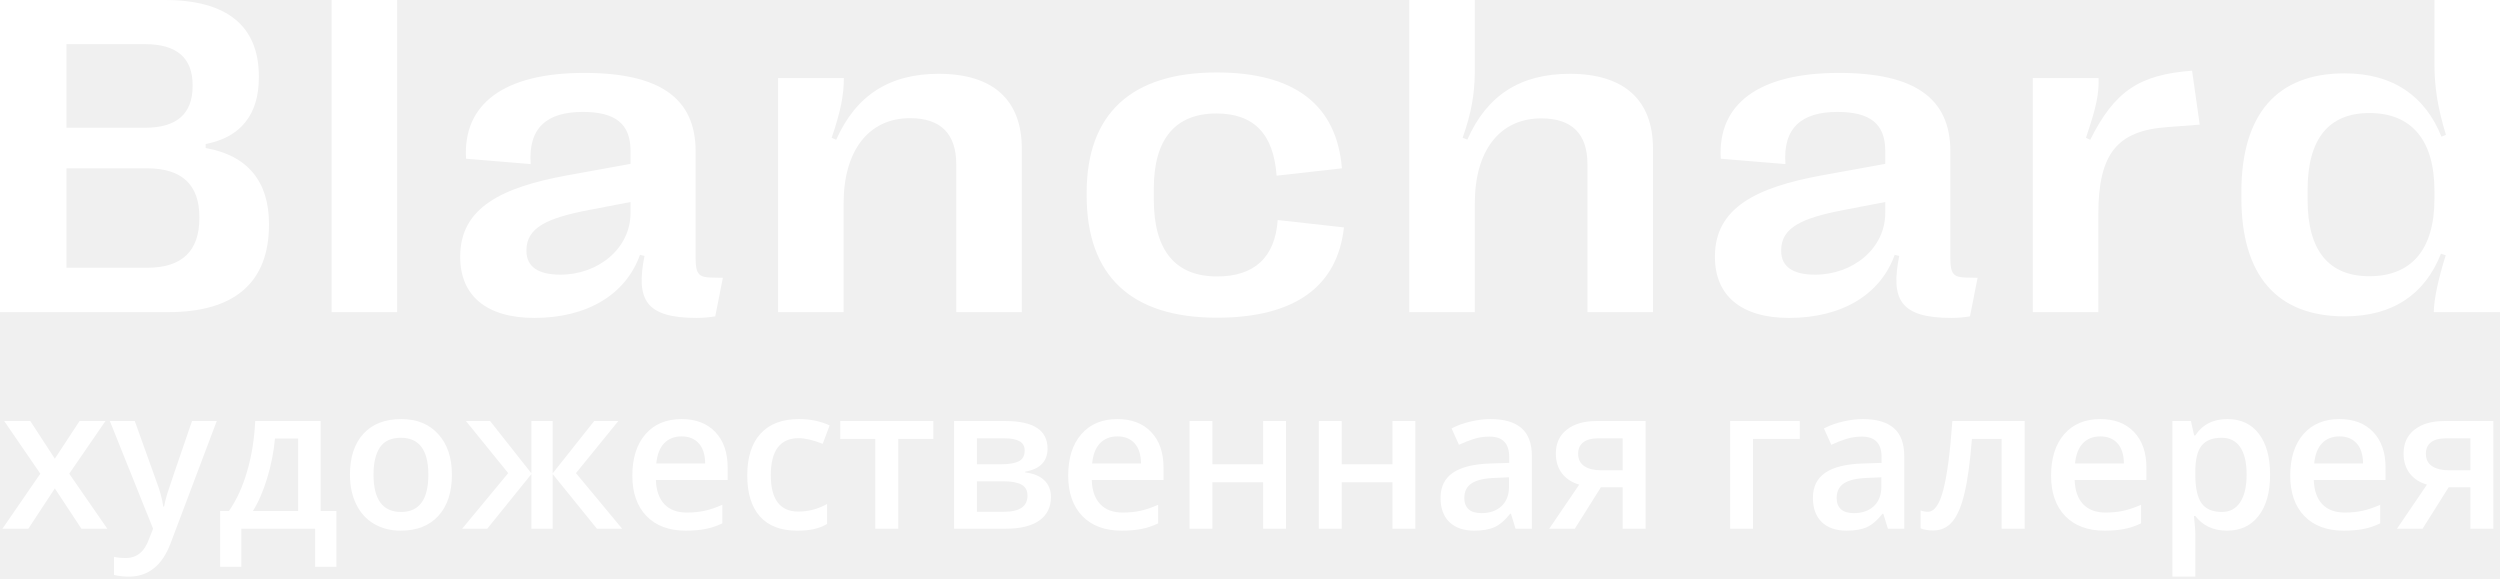
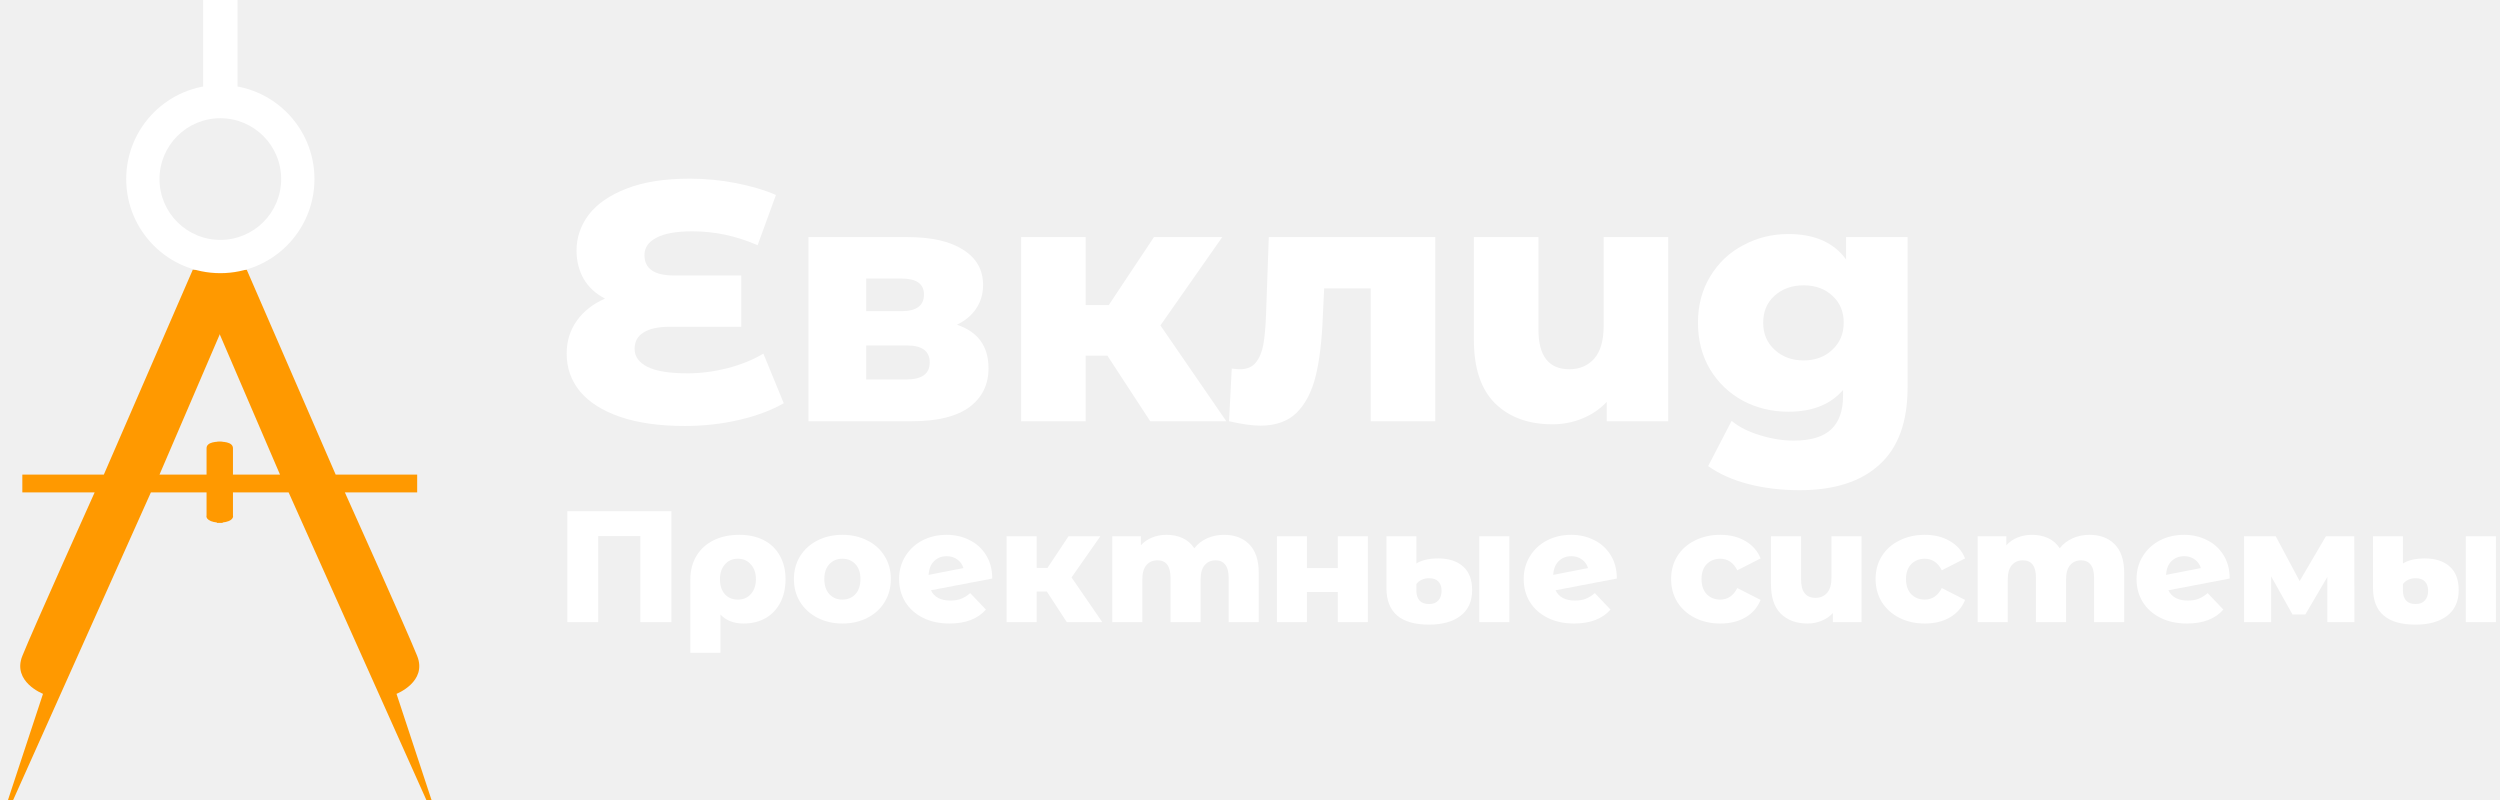
- <svg xmlns="http://www.w3.org/2000/svg" width="173" height="40" viewBox="0 0 173 40" fill="none">
-   <path d="M2.79 32.78L0.29 29.135H2.096L3.794 31.742L5.505 29.135H7.298L4.791 32.78L7.426 36.587H5.633L3.794 33.798L1.961 36.587H0.168L2.79 32.78Z" fill="white" />
-   <path d="M7.601 29.135H9.326L10.842 33.36C11.071 33.962 11.224 34.528 11.3 35.058H11.354C11.394 34.811 11.469 34.512 11.576 34.161C11.684 33.807 12.255 32.131 13.288 29.135H14.999L11.812 37.578C11.233 39.128 10.267 39.903 8.915 39.903C8.564 39.903 8.223 39.864 7.891 39.788V38.535C8.129 38.589 8.4 38.615 8.706 38.615C9.47 38.615 10.006 38.173 10.316 37.288L10.593 36.587L7.601 29.135Z" fill="white" />
-   <path d="M23.281 39.222H21.805V36.587H16.698V39.222H15.235V35.361H15.842C16.372 34.602 16.792 33.685 17.102 32.612C17.416 31.534 17.603 30.375 17.661 29.135H22.189V35.361H23.281V39.222ZM20.633 35.361V30.348H19.029C18.944 31.273 18.764 32.185 18.49 33.083C18.22 33.982 17.89 34.741 17.499 35.361H20.633Z" fill="white" />
-   <path d="M31.272 32.848C31.272 34.065 30.96 35.015 30.336 35.698C29.711 36.381 28.842 36.722 27.728 36.722C27.032 36.722 26.416 36.565 25.882 36.25C25.347 35.936 24.936 35.484 24.649 34.896C24.361 34.307 24.217 33.625 24.217 32.848C24.217 31.639 24.527 30.696 25.147 30.017C25.767 29.339 26.641 29 27.768 29C28.847 29 29.7 29.348 30.329 30.044C30.958 30.736 31.272 31.671 31.272 32.848ZM25.848 32.848C25.848 34.568 26.484 35.428 27.755 35.428C29.013 35.428 29.642 34.568 29.642 32.848C29.642 31.145 29.008 30.294 27.741 30.294C27.077 30.294 26.594 30.514 26.293 30.954C25.996 31.394 25.848 32.026 25.848 32.848Z" fill="white" />
-   <path d="M36.771 32.753V29.135H38.246V32.753L41.117 29.135H42.788L39.857 32.74L43.051 36.587H41.306L38.246 32.807V36.587H36.771V32.807L33.718 36.587H31.98L35.167 32.74L32.243 29.135H33.914L36.771 32.753Z" fill="white" />
-   <path d="M47.458 36.722C46.299 36.722 45.391 36.385 44.736 35.711C44.084 35.033 43.758 34.101 43.758 32.915C43.758 31.698 44.062 30.741 44.668 30.044C45.275 29.348 46.108 29 47.168 29C48.152 29 48.929 29.299 49.499 29.896C50.07 30.494 50.355 31.316 50.355 32.362V33.218H45.389C45.411 33.941 45.607 34.498 45.975 34.889C46.344 35.276 46.862 35.469 47.532 35.469C47.972 35.469 48.381 35.428 48.758 35.347C49.14 35.262 49.549 35.123 49.985 34.93V36.217C49.598 36.401 49.207 36.531 48.812 36.608C48.417 36.684 47.965 36.722 47.458 36.722ZM47.168 30.199C46.665 30.199 46.261 30.359 45.955 30.678C45.654 30.997 45.474 31.462 45.416 32.073H48.799C48.79 31.457 48.641 30.992 48.354 30.678C48.066 30.359 47.671 30.199 47.168 30.199Z" fill="white" />
-   <path d="M55.16 36.722C54.032 36.722 53.174 36.394 52.586 35.738C52.002 35.078 51.71 34.132 51.71 32.901C51.71 31.648 52.015 30.685 52.626 30.011C53.241 29.337 54.129 29 55.288 29C56.074 29 56.781 29.146 57.41 29.438L56.932 30.712C56.262 30.451 55.71 30.321 55.274 30.321C53.985 30.321 53.34 31.177 53.34 32.888C53.34 33.724 53.5 34.352 53.819 34.775C54.142 35.193 54.614 35.401 55.234 35.401C55.939 35.401 56.606 35.226 57.235 34.876V36.257C56.952 36.423 56.649 36.542 56.325 36.614C56.006 36.686 55.618 36.722 55.16 36.722Z" fill="white" />
-   <path d="M64.586 29.135V30.375H62.161V36.587H60.57V30.375H58.145V29.135H64.586Z" fill="white" />
-   <path d="M72.49 31.042C72.49 31.922 71.976 32.455 70.947 32.639V32.693C71.522 32.76 71.963 32.942 72.268 33.238C72.573 33.535 72.726 33.919 72.726 34.391C72.726 35.096 72.457 35.639 71.918 36.021C71.383 36.399 70.604 36.587 69.579 36.587H66.022V29.135H69.566C71.516 29.135 72.49 29.77 72.49 31.042ZM71.102 34.296C71.102 33.937 70.963 33.683 70.685 33.535C70.406 33.382 69.988 33.306 69.431 33.306H67.605V35.415H69.472C70.559 35.415 71.102 35.042 71.102 34.296ZM70.907 31.177C70.907 30.88 70.79 30.667 70.556 30.536C70.327 30.402 69.984 30.334 69.526 30.334H67.605V32.127H69.29C69.82 32.127 70.222 32.059 70.496 31.924C70.77 31.785 70.907 31.536 70.907 31.177Z" fill="white" />
-   <path d="M77.618 36.722C76.459 36.722 75.552 36.385 74.896 35.711C74.245 35.033 73.919 34.101 73.919 32.915C73.919 31.698 74.222 30.741 74.829 30.044C75.435 29.348 76.268 29 77.329 29C78.312 29 79.09 29.299 79.66 29.896C80.231 30.494 80.516 31.316 80.516 32.362V33.218H75.55C75.572 33.941 75.767 34.498 76.136 34.889C76.504 35.276 77.023 35.469 77.692 35.469C78.133 35.469 78.541 35.428 78.919 35.347C79.301 35.262 79.709 35.123 80.145 34.93V36.217C79.759 36.401 79.368 36.531 78.973 36.608C78.577 36.684 78.126 36.722 77.618 36.722ZM77.329 30.199C76.825 30.199 76.421 30.359 76.116 30.678C75.815 30.997 75.635 31.462 75.577 32.073H78.959C78.95 31.457 78.802 30.992 78.514 30.678C78.227 30.359 77.832 30.199 77.329 30.199Z" fill="white" />
-   <path d="M83.898 29.135V32.127H87.409V29.135H88.993V36.587H87.409V33.373H83.898V36.587H82.315V29.135H83.898Z" fill="white" />
-   <path d="M92.847 29.135V32.127H96.357V29.135H97.941V36.587H96.357V33.373H92.847V36.587H91.263V29.135H92.847Z" fill="white" />
-   <path d="M104.875 36.587L104.558 35.55H104.504C104.145 36.003 103.783 36.313 103.419 36.48C103.055 36.641 102.588 36.722 102.018 36.722C101.285 36.722 100.713 36.524 100.299 36.129C99.891 35.734 99.686 35.175 99.686 34.451C99.686 33.683 99.971 33.104 100.542 32.713C101.112 32.322 101.982 32.109 103.15 32.073L104.437 32.032V31.635C104.437 31.159 104.324 30.804 104.1 30.57C103.88 30.332 103.536 30.213 103.069 30.213C102.687 30.213 102.321 30.269 101.97 30.381C101.62 30.494 101.283 30.626 100.96 30.779L100.448 29.647C100.852 29.436 101.294 29.276 101.775 29.169C102.256 29.056 102.709 29 103.136 29C104.084 29 104.798 29.207 105.279 29.62C105.764 30.033 106.007 30.682 106.007 31.567V36.587H104.875ZM102.516 35.509C103.091 35.509 103.552 35.35 103.898 35.031C104.248 34.707 104.423 34.256 104.423 33.676V33.029L103.466 33.07C102.721 33.097 102.177 33.223 101.836 33.447C101.499 33.667 101.33 34.007 101.33 34.465C101.33 34.797 101.429 35.056 101.627 35.24C101.824 35.419 102.121 35.509 102.516 35.509Z" fill="white" />
-   <path d="M108.978 36.587H107.206L109.281 33.535C108.778 33.391 108.383 33.135 108.096 32.767C107.808 32.394 107.664 31.933 107.664 31.385C107.664 30.68 107.916 30.13 108.419 29.735C108.922 29.335 109.609 29.135 110.481 29.135H113.877V36.587H112.287V33.717H110.784L108.978 36.587ZM109.207 31.399C109.207 31.781 109.351 32.068 109.639 32.261C109.931 32.45 110.321 32.544 110.811 32.544H112.287V30.334H110.562C110.13 30.334 109.796 30.426 109.558 30.61C109.324 30.795 109.207 31.057 109.207 31.399Z" fill="white" />
-   <path d="M124.544 29.135V30.375H121.309V36.587H119.726V29.135H124.544Z" fill="white" />
-   <path d="M130.642 36.587L130.325 35.55H130.271C129.912 36.003 129.55 36.313 129.186 36.48C128.822 36.641 128.355 36.722 127.785 36.722C127.053 36.722 126.48 36.524 126.067 36.129C125.658 35.734 125.453 35.175 125.453 34.451C125.453 33.683 125.739 33.104 126.309 32.713C126.88 32.322 127.749 32.109 128.917 32.073L130.204 32.032V31.635C130.204 31.159 130.092 30.804 129.867 30.57C129.647 30.332 129.303 30.213 128.836 30.213C128.454 30.213 128.088 30.269 127.738 30.381C127.387 30.494 127.05 30.626 126.727 30.779L126.215 29.647C126.619 29.436 127.062 29.276 127.542 29.169C128.023 29.056 128.477 29 128.903 29C129.851 29 130.565 29.207 131.046 29.62C131.531 30.033 131.774 30.682 131.774 31.567V36.587H130.642ZM128.283 35.509C128.858 35.509 129.319 35.35 129.665 35.031C130.015 34.707 130.19 34.256 130.19 33.676V33.029L129.234 33.07C128.488 33.097 127.944 33.223 127.603 33.447C127.266 33.667 127.097 34.007 127.097 34.465C127.097 34.797 127.196 35.056 127.394 35.24C127.592 35.419 127.888 35.509 128.283 35.509Z" fill="white" />
-   <path d="M140.109 36.587H138.512V30.375H136.457C136.331 31.974 136.16 33.223 135.945 34.121C135.734 35.02 135.455 35.675 135.109 36.089C134.768 36.502 134.323 36.709 133.775 36.709C133.429 36.709 133.139 36.659 132.906 36.56V35.321C133.072 35.383 133.238 35.415 133.404 35.415C133.863 35.415 134.222 34.901 134.483 33.872C134.748 32.839 134.954 31.26 135.103 29.135H140.109V36.587Z" fill="white" />
-   <path d="M145.634 36.722C144.475 36.722 143.568 36.385 142.912 35.711C142.261 35.033 141.935 34.101 141.935 32.915C141.935 31.698 142.238 30.741 142.845 30.044C143.451 29.348 144.285 29 145.345 29C146.329 29 147.106 29.299 147.676 29.896C148.247 30.494 148.532 31.316 148.532 32.362V33.218H143.566C143.588 33.941 143.784 34.498 144.152 34.889C144.52 35.276 145.039 35.469 145.709 35.469C146.149 35.469 146.558 35.428 146.935 35.347C147.317 35.262 147.726 35.123 148.161 34.93V36.217C147.775 36.401 147.384 36.531 146.989 36.608C146.594 36.684 146.142 36.722 145.634 36.722ZM145.345 30.199C144.842 30.199 144.437 30.359 144.132 30.678C143.831 30.997 143.651 31.462 143.593 32.073H146.975C146.966 31.457 146.818 30.992 146.531 30.678C146.243 30.359 145.848 30.199 145.345 30.199Z" fill="white" />
-   <path d="M154.111 36.722C153.168 36.722 152.436 36.383 151.915 35.705H151.82C151.883 36.334 151.915 36.715 151.915 36.85V39.903H150.331V29.135H151.611C151.647 29.274 151.721 29.606 151.834 30.132H151.915C152.409 29.377 153.15 29 154.138 29C155.068 29 155.791 29.337 156.308 30.011C156.829 30.685 157.09 31.63 157.09 32.848C157.09 34.065 156.825 35.015 156.294 35.698C155.769 36.381 155.041 36.722 154.111 36.722ZM153.727 30.294C153.098 30.294 152.638 30.478 152.346 30.846C152.058 31.215 151.915 31.803 151.915 32.612V32.848C151.915 33.755 152.058 34.413 152.346 34.822C152.633 35.226 153.103 35.428 153.754 35.428C154.302 35.428 154.724 35.204 155.021 34.755C155.317 34.305 155.466 33.665 155.466 32.834C155.466 31.998 155.317 31.367 155.021 30.941C154.729 30.509 154.298 30.294 153.727 30.294Z" fill="white" />
-   <path d="M162.184 36.722C161.025 36.722 160.117 36.385 159.461 35.711C158.81 35.033 158.484 34.101 158.484 32.915C158.484 31.698 158.788 30.741 159.394 30.044C160 29.348 160.834 29 161.894 29C162.878 29 163.655 29.299 164.225 29.896C164.796 30.494 165.081 31.316 165.081 32.362V33.218H160.115C160.137 33.941 160.333 34.498 160.701 34.889C161.07 35.276 161.588 35.469 162.258 35.469C162.698 35.469 163.107 35.428 163.484 35.347C163.866 35.262 164.275 35.123 164.711 34.93V36.217C164.324 36.401 163.933 36.531 163.538 36.608C163.143 36.684 162.691 36.722 162.184 36.722ZM161.894 30.199C161.391 30.199 160.987 30.359 160.681 30.678C160.38 30.997 160.2 31.462 160.142 32.073H163.525C163.516 31.457 163.367 30.992 163.08 30.678C162.792 30.359 162.397 30.199 161.894 30.199Z" fill="white" />
-   <path d="M167.642 36.587H165.87L167.945 33.535C167.442 33.391 167.046 33.135 166.759 32.767C166.471 32.394 166.328 31.933 166.328 31.385C166.328 30.68 166.579 30.13 167.082 29.735C167.586 29.335 168.273 29.135 169.144 29.135H172.54V36.587H170.95V33.717H169.448L167.642 36.587ZM167.871 31.399C167.871 31.781 168.015 32.068 168.302 32.261C168.594 32.45 168.985 32.544 169.475 32.544H170.95V30.334H169.225C168.794 30.334 168.459 30.426 168.221 30.61C167.988 30.795 167.871 31.057 167.871 31.399Z" fill="white" />
-   <path d="M0 21.599H11.661C16.26 21.599 18.614 19.516 18.614 15.551V15.489C18.614 12.543 17.117 10.753 14.233 10.244V9.966C16.65 9.504 17.913 7.93 17.913 5.369V5.292C17.913 1.805 15.714 0 11.412 0H0V21.599ZM4.599 8.84V3.055H10.04C12.238 3.055 13.329 4.011 13.329 5.893V5.955C13.329 7.868 12.238 8.84 10.04 8.84H4.599ZM4.599 18.529V11.648H10.18C12.597 11.648 13.797 12.79 13.797 15.027V15.088C13.797 17.372 12.597 18.529 10.18 18.529H4.599Z" fill="white" />
-   <path d="M22.946 0V21.599H27.483V0H22.946Z" fill="white" />
-   <path d="M36.975 22C40.639 22 43.305 20.38 44.287 17.634L44.599 17.711C44.006 20.704 44.63 22 48.215 22C48.667 22 49.12 21.954 49.494 21.892L50.024 19.223L49.244 19.208C48.387 19.192 48.137 18.992 48.137 17.896V10.476C48.137 6.804 45.674 5.045 40.42 5.045C34.839 5.045 32.018 7.22 32.251 10.985L36.726 11.355C36.539 8.871 37.817 7.745 40.327 7.745C42.572 7.745 43.632 8.562 43.632 10.429V11.339L39.205 12.142C34.777 12.959 31.846 14.348 31.846 17.742V17.788C31.846 20.473 33.686 22 36.975 22ZM38.783 19.007C37.256 19.007 36.429 18.467 36.429 17.356V17.325C36.429 15.736 37.879 15.088 40.748 14.533L43.632 13.978V14.733C43.632 17.217 41.371 19.007 38.783 19.007Z" fill="white" />
-   <path d="M53.841 21.599H58.378V14.07C58.378 10.429 60.108 8.177 62.977 8.177C65.113 8.177 66.173 9.272 66.173 11.37V21.599H70.71V10.29C70.71 6.896 68.698 5.107 64.957 5.107C61.558 5.107 59.235 6.588 57.864 9.673L57.552 9.534C58.175 7.698 58.394 6.603 58.394 5.4H53.841V21.599Z" fill="white" />
-   <path d="M84.208 21.985C89.556 21.985 92.549 19.855 93.001 15.736L88.418 15.227C88.231 17.819 86.796 19.13 84.224 19.13C81.34 19.13 79.843 17.341 79.843 13.808V13.052C79.843 9.596 81.355 7.853 84.177 7.853C86.781 7.853 88.137 9.288 88.34 12.157L92.861 11.648C92.502 7.282 89.618 5.014 84.193 5.014C78.3 5.014 75.197 7.868 75.197 13.33V13.53C75.197 19.084 78.269 21.985 84.208 21.985Z" fill="white" />
-   <path d="M97.52 21.599H102.057V14.07C102.057 10.429 103.772 8.192 106.656 8.192C108.791 8.192 109.852 9.272 109.852 11.37V21.599H114.388V10.29C114.388 6.896 112.362 5.107 108.636 5.107C105.206 5.107 102.899 6.588 101.542 9.658L101.215 9.534C101.823 7.806 102.041 6.526 102.057 4.999V0H97.52V21.599Z" fill="white" />
-   <path d="M123.803 22C127.466 22 130.132 20.38 131.114 17.634L131.426 17.711C130.833 20.704 131.457 22 135.043 22C135.495 22 135.947 21.954 136.321 21.892L136.851 19.223L136.072 19.208C135.214 19.192 134.965 18.992 134.965 17.896V10.476C134.965 6.804 132.502 5.045 127.248 5.045C121.667 5.045 118.845 7.22 119.079 10.985L123.553 11.355C123.366 8.871 124.644 7.745 127.154 7.745C129.399 7.745 130.459 8.562 130.459 10.429V11.339L126.032 12.142C121.604 12.959 118.673 14.348 118.673 17.742V17.788C118.673 20.473 120.513 22 123.803 22ZM125.611 19.007C124.083 19.007 123.257 18.467 123.257 17.356V17.325C123.257 15.736 124.707 15.088 127.575 14.533L130.459 13.978V14.733C130.459 17.217 128.199 19.007 125.611 19.007Z" fill="white" />
-   <path d="M140.669 21.599H145.205V14.826C145.205 10.599 146.53 9.041 149.991 8.794L152.221 8.624L151.691 4.891C148.027 5.168 146.328 6.31 144.644 9.673L144.348 9.534C145.081 7.374 145.252 6.511 145.221 5.4H140.669V21.599Z" fill="white" />
-   <path d="M162.243 21.892C165.61 21.892 167.809 20.349 168.915 17.557L169.243 17.665C168.713 19.362 168.432 20.704 168.417 21.599H173V0H168.463V4.397C168.463 6.094 168.697 7.467 169.258 9.334L168.947 9.457C167.84 6.68 165.626 5.076 162.243 5.076C157.566 5.076 155.103 7.899 155.103 13.299V13.684C155.103 19.069 157.566 21.892 162.243 21.892ZM163.958 19.115C161.152 19.115 159.686 17.341 159.686 13.839V13.129C159.686 9.611 161.152 7.822 163.958 7.822C166.889 7.822 168.463 9.704 168.463 13.206V13.762C168.463 17.248 166.889 19.115 163.958 19.115Z" fill="white" />
+ <svg xmlns="http://www.w3.org/2000/svg" width="225" height="72" viewBox="0 0 225 72" fill="none">
+   <path d="M70.538 36.291C69.438 36.922 68.103 37.422 66.533 37.789C64.963 38.156 63.333 38.339 61.641 38.339C59.358 38.339 57.411 38.064 55.801 37.514C54.211 36.963 53.008 36.199 52.193 35.22C51.398 34.242 51 33.111 51 31.826C51 30.705 51.306 29.716 51.917 28.86C52.529 28.004 53.375 27.342 54.455 26.873C53.619 26.445 52.977 25.854 52.529 25.099C52.101 24.325 51.887 23.479 51.887 22.561C51.887 21.379 52.254 20.299 52.987 19.32C53.742 18.342 54.883 17.557 56.412 16.966C57.941 16.375 59.827 16.079 62.069 16.079C63.475 16.079 64.862 16.212 66.227 16.477C67.593 16.742 68.796 17.098 69.835 17.547L68.184 22.072C66.288 21.236 64.332 20.819 62.313 20.819C60.866 20.819 59.786 21.012 59.072 21.4C58.359 21.767 58.002 22.286 58.002 22.959C58.002 24.182 58.889 24.794 60.662 24.794H66.716V29.411H60.265C59.225 29.411 58.44 29.584 57.91 29.93C57.38 30.257 57.115 30.746 57.115 31.398C57.115 32.091 57.503 32.631 58.277 33.019C59.052 33.406 60.255 33.6 61.885 33.6C63.047 33.6 64.24 33.447 65.463 33.141C66.706 32.815 67.787 32.377 68.704 31.826L70.538 36.291Z" fill="white" />
+   <path d="M86.122 29.227C88.018 29.859 88.966 31.164 88.966 33.141C88.966 34.629 88.385 35.801 87.223 36.657C86.061 37.493 84.349 37.911 82.086 37.911H72.76V21.338H81.658C83.819 21.338 85.49 21.715 86.673 22.47C87.876 23.224 88.477 24.284 88.477 25.65C88.477 26.445 88.273 27.148 87.865 27.759C87.458 28.371 86.877 28.86 86.122 29.227ZM77.958 28.004H81.138C82.484 28.004 83.156 27.505 83.156 26.506C83.156 25.548 82.484 25.069 81.138 25.069H77.958V28.004ZM81.567 34.15C82.973 34.15 83.676 33.641 83.676 32.621C83.676 31.602 82.993 31.092 81.628 31.092H77.958V34.15H81.567Z" fill="white" />
+   <path d="M99.667 32.01H97.71V37.911H91.901V21.338H97.71V27.454H99.79L103.856 21.338H110.002L104.437 29.288L110.369 37.911H103.52L99.667 32.01Z" fill="white" />
+   <path d="M129.174 21.338V37.911H123.364V25.956H119.175L119.053 28.493C118.971 30.654 118.757 32.438 118.411 33.844C118.064 35.251 117.493 36.352 116.698 37.147C115.903 37.921 114.813 38.309 113.427 38.309C112.713 38.309 111.775 38.176 110.613 37.911L110.858 33.172C111.225 33.212 111.47 33.233 111.592 33.233C112.224 33.233 112.703 33.029 113.029 32.621C113.355 32.214 113.579 31.673 113.702 31.001C113.824 30.308 113.906 29.39 113.946 28.249L114.191 21.338H129.174Z" fill="white" />
+   <path d="M150.14 21.338V37.911H144.605V36.168C143.994 36.821 143.26 37.32 142.404 37.666C141.568 38.013 140.671 38.186 139.713 38.186C137.552 38.186 135.83 37.554 134.545 36.291C133.282 35.027 132.65 33.131 132.65 30.603V21.338H138.459V29.655C138.459 32.04 139.387 33.233 141.242 33.233C142.159 33.233 142.903 32.917 143.474 32.285C144.045 31.633 144.33 30.644 144.33 29.319V21.338H150.14Z" fill="white" />
+   <path d="M171.682 21.338V34.884C171.682 37.962 170.847 40.265 169.175 41.794C167.504 43.343 165.098 44.118 161.959 44.118C160.328 44.118 158.799 43.935 157.372 43.568C155.946 43.201 154.733 42.661 153.734 41.947L155.844 37.88C156.516 38.431 157.362 38.859 158.382 39.165C159.421 39.491 160.44 39.654 161.439 39.654C162.968 39.654 164.089 39.318 164.803 38.645C165.516 37.972 165.873 36.973 165.873 35.648V35.098C164.752 36.403 163.111 37.055 160.95 37.055C159.482 37.055 158.127 36.729 156.883 36.076C155.64 35.404 154.651 34.466 153.917 33.263C153.183 32.04 152.817 30.634 152.817 29.044C152.817 27.474 153.183 26.088 153.917 24.885C154.651 23.662 155.64 22.725 156.883 22.072C158.127 21.4 159.482 21.063 160.95 21.063C163.315 21.063 165.047 21.828 166.148 23.357V21.338H171.682ZM162.326 32.438C163.366 32.438 164.222 32.122 164.894 31.49C165.587 30.858 165.934 30.043 165.934 29.044C165.934 28.045 165.598 27.24 164.925 26.628C164.252 25.996 163.386 25.68 162.326 25.68C161.266 25.68 160.389 25.996 159.696 26.628C159.024 27.24 158.687 28.045 158.687 29.044C158.687 30.043 159.034 30.858 159.727 31.49C160.42 32.122 161.286 32.438 162.326 32.438Z" fill="white" />
+   <path d="M60.426 46.01V55.989H57.632V48.248H53.84V55.989H51.06V46.01H60.426Z" fill="white" />
+   <path d="M66.536 48.134C67.382 48.134 68.119 48.295 68.746 48.618C69.373 48.942 69.853 49.407 70.186 50.016C70.528 50.614 70.699 51.318 70.699 52.125C70.699 52.924 70.542 53.627 70.228 54.235C69.915 54.834 69.473 55.3 68.903 55.632C68.332 55.955 67.672 56.117 66.921 56.117C66.037 56.117 65.344 55.846 64.84 55.304V58.754H62.131V52.154C62.131 51.355 62.312 50.652 62.673 50.044C63.034 49.436 63.547 48.965 64.213 48.633C64.878 48.3 65.653 48.134 66.536 48.134ZM66.408 53.964C66.893 53.964 67.282 53.798 67.577 53.465C67.881 53.123 68.033 52.676 68.033 52.125C68.033 51.574 67.881 51.132 67.577 50.8C67.282 50.457 66.893 50.286 66.408 50.286C65.923 50.286 65.534 50.457 65.239 50.8C64.945 51.132 64.797 51.574 64.797 52.125C64.797 52.686 64.94 53.133 65.225 53.465C65.519 53.798 65.914 53.964 66.408 53.964Z" fill="white" />
+   <path d="M75.814 56.117C74.987 56.117 74.241 55.946 73.576 55.604C72.911 55.261 72.388 54.786 72.008 54.178C71.637 53.57 71.452 52.881 71.452 52.111C71.452 51.351 71.637 50.666 72.008 50.058C72.388 49.45 72.906 48.98 73.562 48.647C74.227 48.305 74.978 48.134 75.814 48.134C76.65 48.134 77.401 48.305 78.067 48.647C78.732 48.98 79.25 49.45 79.62 50.058C79.991 50.657 80.176 51.341 80.176 52.111C80.176 52.881 79.991 53.57 79.62 54.178C79.25 54.786 78.732 55.261 78.067 55.604C77.401 55.946 76.65 56.117 75.814 56.117ZM75.814 53.964C76.289 53.964 76.679 53.803 76.983 53.48C77.287 53.147 77.439 52.691 77.439 52.111C77.439 51.541 77.287 51.094 76.983 50.771C76.679 50.448 76.289 50.286 75.814 50.286C75.339 50.286 74.949 50.448 74.645 50.771C74.341 51.094 74.189 51.541 74.189 52.111C74.189 52.691 74.341 53.147 74.645 53.48C74.949 53.803 75.339 53.964 75.814 53.964Z" fill="white" />
+   <path d="M85.538 54.05C85.909 54.05 86.227 53.998 86.493 53.893C86.769 53.788 87.044 53.617 87.32 53.38L88.731 54.862C87.999 55.699 86.906 56.117 85.452 56.117C84.549 56.117 83.756 55.946 83.072 55.604C82.387 55.261 81.855 54.786 81.475 54.178C81.104 53.57 80.919 52.881 80.919 52.111C80.919 51.351 81.104 50.671 81.475 50.072C81.846 49.464 82.354 48.989 83 48.647C83.656 48.305 84.388 48.134 85.196 48.134C85.947 48.134 86.631 48.291 87.249 48.604C87.876 48.908 88.375 49.36 88.745 49.959C89.116 50.548 89.301 51.251 89.301 52.068L83.784 53.123C84.079 53.741 84.663 54.05 85.538 54.05ZM85.21 50.058C84.744 50.058 84.364 50.206 84.07 50.5C83.775 50.785 83.609 51.199 83.571 51.74L86.707 51.127C86.612 50.804 86.431 50.548 86.165 50.358C85.899 50.158 85.581 50.058 85.21 50.058Z" fill="white" />
+   <path d="M94.214 53.237H93.301V55.989H90.593V48.262H93.301V51.113H94.271L96.167 48.262H99.032L96.438 51.968L99.203 55.989H96.01L94.214 53.237Z" fill="white" />
+   <path d="M110.165 48.134C111.116 48.134 111.871 48.419 112.432 48.989C113.002 49.559 113.287 50.419 113.287 51.569V55.989H110.579V52.011C110.579 51.469 110.474 51.07 110.265 50.814C110.066 50.557 109.78 50.429 109.41 50.429C109.001 50.429 108.673 50.572 108.426 50.857C108.179 51.142 108.056 51.574 108.056 52.154V55.989H105.347V52.011C105.347 50.956 104.957 50.429 104.178 50.429C103.76 50.429 103.427 50.572 103.18 50.857C102.933 51.142 102.81 51.574 102.81 52.154V55.989H100.101V48.262H102.681V49.075C102.966 48.761 103.304 48.528 103.693 48.376C104.093 48.215 104.525 48.134 104.991 48.134C105.532 48.134 106.017 48.234 106.445 48.433C106.872 48.633 107.219 48.937 107.485 49.346C107.789 48.956 108.174 48.657 108.64 48.447C109.106 48.238 109.614 48.134 110.165 48.134Z" fill="white" />
+   <path d="M114.927 48.262H117.621V51.127H120.401V48.262H123.11V55.989H120.401V53.28H117.621V55.989H114.927V48.262Z" fill="white" />
+   <path d="M128.615 56.217C126.058 56.217 124.78 55.119 124.78 52.924V48.262H127.474V50.714C127.674 50.581 127.94 50.472 128.272 50.386C128.615 50.301 129.004 50.258 129.441 50.258C130.392 50.258 131.138 50.5 131.679 50.985C132.221 51.46 132.492 52.168 132.492 53.109C132.492 54.126 132.14 54.9 131.437 55.432C130.743 55.955 129.802 56.217 128.615 56.217ZM133.133 48.262H135.842V55.989H133.133V48.262ZM128.615 54.363C128.985 54.363 129.266 54.254 129.456 54.035C129.646 53.817 129.741 53.527 129.741 53.166C129.741 52.814 129.646 52.539 129.456 52.339C129.266 52.14 128.99 52.04 128.629 52.04C128.372 52.04 128.144 52.087 127.945 52.182C127.745 52.277 127.588 52.406 127.474 52.567V53.166C127.474 53.537 127.569 53.831 127.759 54.05C127.949 54.259 128.234 54.363 128.615 54.363Z" fill="white" />
+   <path d="M141.752 54.05C142.123 54.05 142.441 53.998 142.707 53.893C142.983 53.788 143.258 53.617 143.534 53.38L144.945 54.862C144.213 55.699 143.12 56.117 141.666 56.117C140.764 56.117 139.97 55.946 139.286 55.604C138.602 55.261 138.069 54.786 137.689 54.178C137.319 53.57 137.133 52.881 137.133 52.111C137.133 51.351 137.319 50.671 137.689 50.072C138.06 49.464 138.568 48.989 139.215 48.647C139.87 48.305 140.602 48.134 141.41 48.134C142.161 48.134 142.845 48.291 143.463 48.604C144.09 48.908 144.589 49.36 144.959 49.959C145.33 50.548 145.515 51.251 145.515 52.068L139.999 53.123C140.293 53.741 140.878 54.05 141.752 54.05ZM141.424 50.058C140.958 50.058 140.578 50.206 140.284 50.5C139.989 50.785 139.823 51.199 139.785 51.74L142.921 51.127C142.826 50.804 142.645 50.548 142.379 50.358C142.113 50.158 141.795 50.058 141.424 50.058Z" fill="white" />
+   <path d="M154.833 56.117C153.978 56.117 153.213 55.946 152.538 55.604C151.863 55.261 151.336 54.786 150.955 54.178C150.585 53.57 150.4 52.881 150.4 52.111C150.4 51.341 150.585 50.657 150.955 50.058C151.336 49.45 151.863 48.98 152.538 48.647C153.213 48.305 153.978 48.134 154.833 48.134C155.707 48.134 156.463 48.324 157.1 48.704C157.736 49.075 158.188 49.593 158.454 50.258L156.358 51.327C156.007 50.633 155.493 50.286 154.819 50.286C154.334 50.286 153.93 50.448 153.607 50.771C153.293 51.094 153.137 51.541 153.137 52.111C153.137 52.691 153.293 53.147 153.607 53.48C153.93 53.803 154.334 53.964 154.819 53.964C155.493 53.964 156.007 53.617 156.358 52.924L158.454 53.993C158.188 54.658 157.736 55.181 157.1 55.561C156.463 55.931 155.707 56.117 154.833 56.117Z" fill="white" />
+   <path d="M167.541 48.262V55.989H164.961V55.176C164.676 55.48 164.334 55.713 163.935 55.874C163.545 56.036 163.127 56.117 162.68 56.117C161.673 56.117 160.87 55.822 160.271 55.233C159.682 54.644 159.387 53.76 159.387 52.581V48.262H162.096V52.14C162.096 53.252 162.528 53.807 163.393 53.807C163.821 53.807 164.167 53.66 164.433 53.365C164.7 53.061 164.833 52.6 164.833 51.983V48.262H167.541Z" fill="white" />
+   <path d="M173.237 56.117C172.382 56.117 171.616 55.946 170.942 55.604C170.267 55.261 169.74 54.786 169.359 54.178C168.989 53.57 168.803 52.881 168.803 52.111C168.803 51.341 168.989 50.657 169.359 50.058C169.74 49.45 170.267 48.98 170.942 48.647C171.616 48.305 172.382 48.134 173.237 48.134C174.111 48.134 174.867 48.324 175.503 48.704C176.14 49.075 176.592 49.593 176.858 50.258L174.762 51.327C174.411 50.633 173.897 50.286 173.223 50.286C172.738 50.286 172.334 50.448 172.011 50.771C171.697 51.094 171.54 51.541 171.54 52.111C171.54 52.691 171.697 53.147 172.011 53.48C172.334 53.803 172.738 53.964 173.223 53.964C173.897 53.964 174.411 53.617 174.762 52.924L176.858 53.993C176.592 54.658 176.14 55.181 175.503 55.561C174.867 55.931 174.111 56.117 173.237 56.117Z" fill="white" />
+   <path d="M188.055 48.134C189.005 48.134 189.761 48.419 190.321 48.989C190.892 49.559 191.177 50.419 191.177 51.569V55.989H188.468V52.011C188.468 51.469 188.364 51.07 188.155 50.814C187.955 50.557 187.67 50.429 187.299 50.429C186.891 50.429 186.563 50.572 186.316 50.857C186.069 51.142 185.945 51.574 185.945 52.154V55.989H183.237V52.011C183.237 50.956 182.847 50.429 182.068 50.429C181.649 50.429 181.317 50.572 181.07 50.857C180.823 51.142 180.699 51.574 180.699 52.154V55.989H177.991V48.262H180.571V49.075C180.856 48.761 181.193 48.528 181.583 48.376C181.982 48.215 182.414 48.134 182.88 48.134C183.422 48.134 183.907 48.234 184.334 48.433C184.762 48.633 185.109 48.937 185.375 49.346C185.679 48.956 186.064 48.657 186.53 48.447C186.995 48.238 187.504 48.134 188.055 48.134Z" fill="white" />
+   <path d="M196.908 54.05C197.279 54.05 197.597 53.998 197.863 53.893C198.139 53.788 198.414 53.617 198.69 53.38L200.101 54.862C199.369 55.699 198.277 56.117 196.822 56.117C195.92 56.117 195.126 55.946 194.442 55.604C193.758 55.261 193.225 54.786 192.845 54.178C192.475 53.57 192.289 52.881 192.289 52.111C192.289 51.351 192.475 50.671 192.845 50.072C193.216 49.464 193.724 48.989 194.371 48.647C195.026 48.305 195.758 48.134 196.566 48.134C197.317 48.134 198.001 48.291 198.619 48.604C199.246 48.908 199.745 49.36 200.115 49.959C200.486 50.548 200.671 51.251 200.671 52.068L195.155 53.123C195.449 53.741 196.034 54.05 196.908 54.05ZM196.58 50.058C196.114 50.058 195.734 50.206 195.44 50.5C195.145 50.785 194.979 51.199 194.941 51.74L198.077 51.127C197.982 50.804 197.801 50.548 197.535 50.358C197.269 50.158 196.951 50.058 196.58 50.058Z" fill="white" />
+   <path d="M209.461 55.989V51.926L207.48 55.304H206.325L204.401 51.869V55.989H201.963V48.262H204.814L206.967 52.296L209.333 48.262H211.885L211.899 55.989H209.461Z" fill="white" />
+   <path d="M217.404 56.217C214.848 56.217 213.57 55.119 213.57 52.924V48.262H216.264V50.714C216.464 50.581 216.73 50.472 217.062 50.386C217.404 50.301 217.794 50.258 218.231 50.258C219.182 50.258 219.928 50.5 220.469 50.985C221.011 51.46 221.282 52.168 221.282 53.109C221.282 54.126 220.93 54.9 220.227 55.432C219.533 55.955 218.592 56.217 217.404 56.217ZM221.923 48.262H224.632V55.989H221.923V48.262ZM217.404 54.363C217.775 54.363 218.055 54.254 218.245 54.035C218.436 53.817 218.531 53.527 218.531 53.166C218.531 52.814 218.436 52.539 218.245 52.339C218.055 52.14 217.78 52.04 217.419 52.04C217.162 52.04 216.934 52.087 216.734 52.182C216.535 52.277 216.378 52.406 216.264 52.567V53.166C216.264 53.537 216.359 53.831 216.549 54.05C216.739 54.259 217.024 54.363 217.404 54.363Z" fill="white" />
+   <path d="M9.345 42.715L17.351 24.276H20.036V29.492L14.355 42.715H18.59V40.339C18.59 39.76 19.554 39.719 20.036 39.77V47.053C18.714 47.053 18.521 46.605 18.59 46.382V44.316H13.58L1.184 72H0.719L3.87 62.445C3.87 62.445 1.081 61.36 2.01 59.036C2.94 56.712 8.518 44.316 8.518 44.316H2.01V42.715H9.345Z" fill="#FF9900" />
+   <path d="M30.211 42.715L22.206 24.276H19.52V29.492L25.201 42.715H20.966V40.339C20.966 39.76 20.002 39.719 19.52 39.77V47.053C20.842 47.053 21.035 46.605 20.966 46.382V44.316H25.976L38.372 72H38.837L35.686 62.445C35.686 62.445 38.475 61.36 37.546 59.036C36.616 56.712 31.038 44.316 31.038 44.316H37.546V42.715H30.211Z" fill="#FF9900" />
+   <path fill-rule="evenodd" clip-rule="evenodd" d="M19.83 21.59C22.854 21.59 25.305 19.139 25.305 16.115C25.305 13.091 22.854 10.64 19.83 10.64C16.806 10.64 14.355 13.091 14.355 16.115C14.355 19.139 16.806 21.59 19.83 21.59ZM19.83 24.585C24.508 24.585 28.301 20.793 28.301 16.115C28.301 11.437 24.508 7.644 19.83 7.644C15.152 7.644 11.359 11.437 11.359 16.115C11.359 20.793 15.152 24.585 19.83 24.585Z" fill="white" />
+   <path d="M18.28 0H21.38V8.161H18.28V0Z" fill="white" />
</svg>
